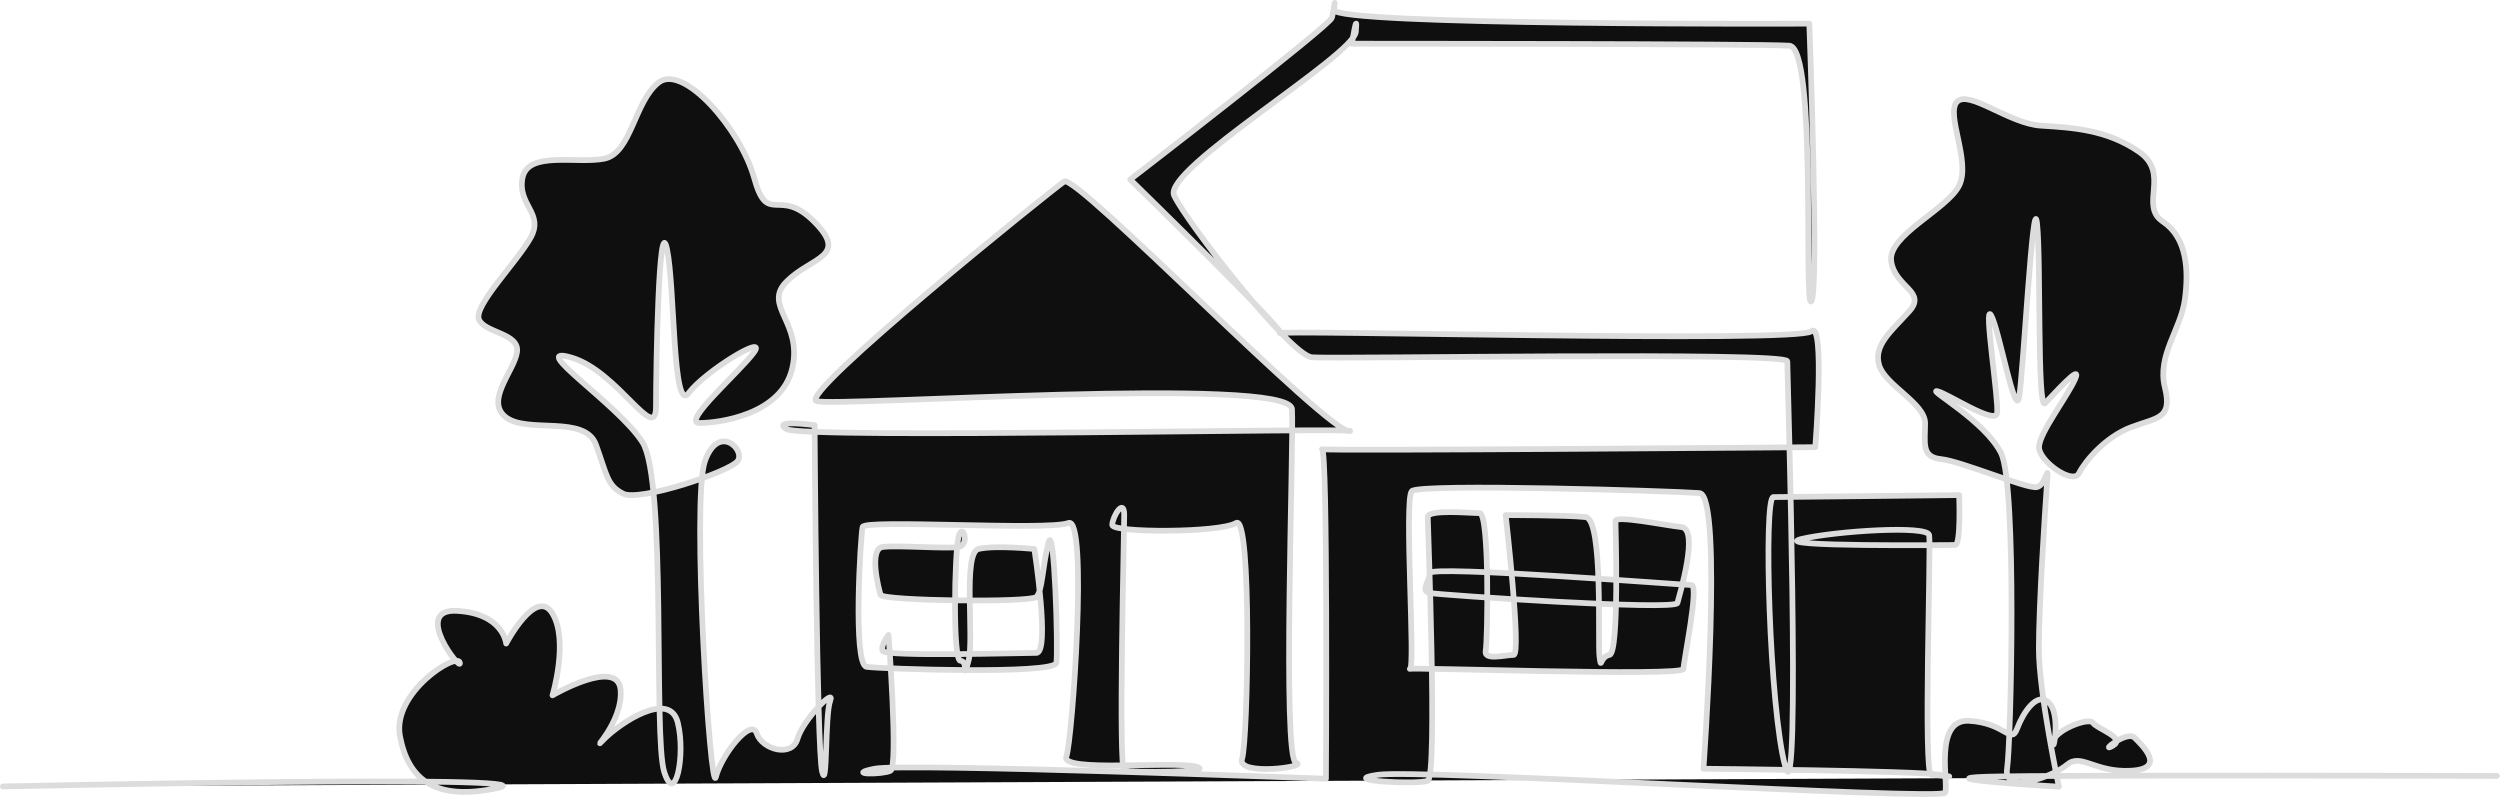
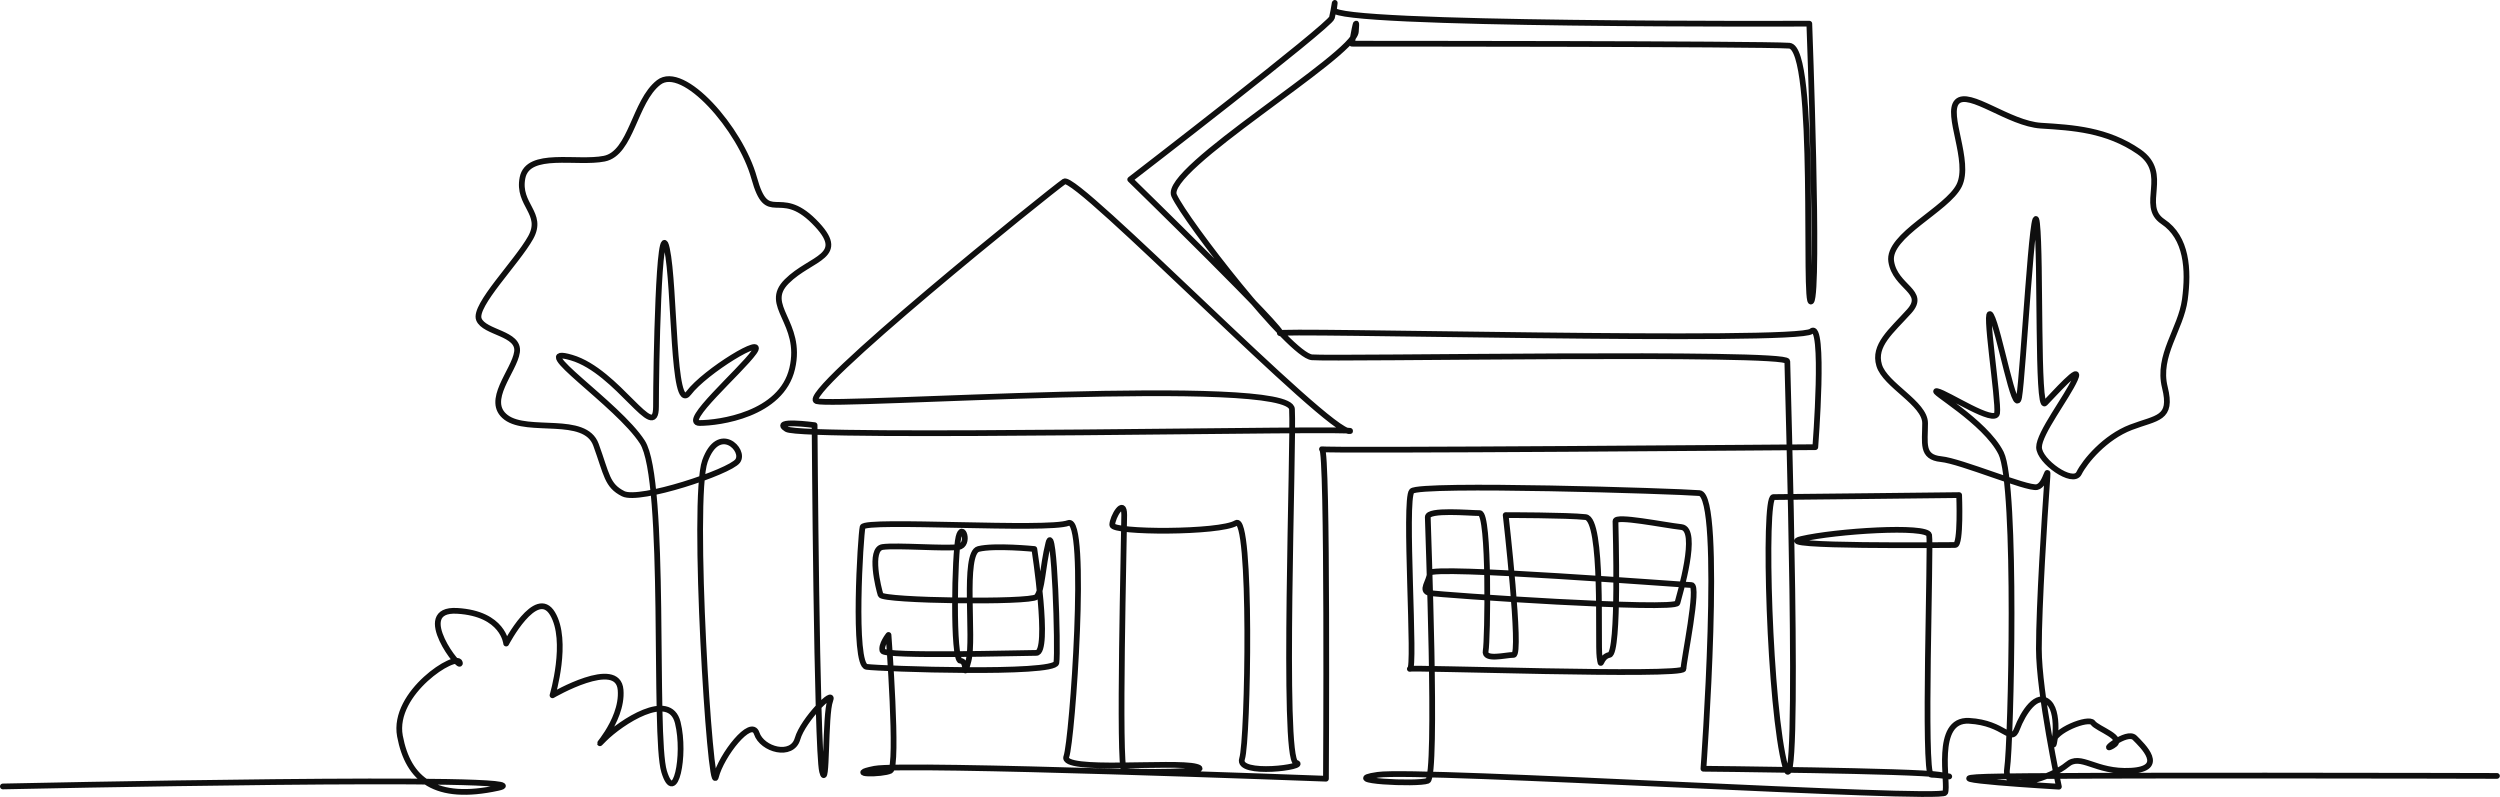
<svg xmlns="http://www.w3.org/2000/svg" version="1.1" id="Layer_2_00000071526216170783186610000015123100983282597052_" x="0px" y="0px" viewBox="0 0 3135.3 999.3" style="enable-background:new 0 0 3135.3 999.3;" xml:space="preserve">
-   <style type="text/css">
+   <defs id="defs1" />
+   <style type="text/css" id="style1">
	.st0{fill:#0F0F0F;stroke:#DCDCDC;stroke-width:7.2;stroke-linecap:round;stroke-linejoin:round;}
</style>
-   <g id="Layer_1-2">
-     <path class="st0" d="M3.6,986.3c0,0,699.6-15.3,621,1.8c-78.6,17.1-112.7-10.2-123-64.9c-10.2-54.7,71.7-105.9,75.1-92.2   c3.4,13.7-61.5-68.3-3.4-64.9s61.5,41,61.5,41s37.6-71.7,58.1-37.6s0,102.5,0,102.5s82-47.8,85.4-6.8c3.4,41-41,82-20.5,61.5   c20.5-20.5,82-61.5,92.2-20.5c10.2,41-3.4,105.9-17.1,61.5c-13.7-44.4,3.4-365.5-27.3-413.3c-30.7-47.8-146.9-123-88.8-105.9   c58.1,17.1,105.9,109.3,105.9,61.5s3.4-245.9,13.7-198.1s6.8,208.4,27.3,181c20.5-27.3,99.1-75.1,82-51.2s-92.2,88.8-68.3,88.8   s102.5-10.2,116.1-68.3c13.7-58.1-37.6-78.6-6.8-109.3c30.7-30.7,78.6-30.7,34.2-75.1c-44.4-44.4-58.1,6.8-75.1-54.6   S856.9,79.5,826.1,103.4c-30.7,23.9-34.2,88.8-68.3,95.6s-95.6-10.2-102.5,23.9c-6.8,34.2,27.3,44.4,10.2,75.1   c-17.1,30.7-71.7,85.4-64.9,102.5c6.8,17.1,51.2,17.1,47.8,41c-3.4,23.9-41,61.5-13.7,82c27.3,20.5,99-3.4,112.7,34.2   c13.7,37.6,13.7,51.2,34.2,61.5c20.5,10.2,133.2-27.3,143.5-41c10.2-13.7-23.9-47.8-41,0c-17.1,47.8,6.8,423.5,13.7,396.2   c6.8-27.3,44.4-75.2,51.2-54.7c6.8,20.5,44.4,30.7,51.2,6.8c6.8-23.9,47.8-64.9,41-47.8s-3.4,116.1-10.2,88.8   c-6.8-27.3-9.4-434.3-9.4-434.3s-55.1-7.5-35.1,5c20,12.5,731.4-2.5,706.4,2.5c-25.1,5-343.2-323.1-358.2-313.1   c-15,10-335.7,268-310.6,275.5c25.1,7.5,593.7-32.6,596.2,10c2.5,42.6-12.5,438.4,5,443.4c17.5,5-75.2,17.5-67.6-5   c7.5-22.5,12.5-308.1-7.5-295.6c-20.1,12.5-155.3,12.5-155.3,2.5s15-35.1,15-12.5s-7.5,318.1,0,320.6c7.5,2.5,117.7,2.5,90.2-5   c-27.6-7.5-170.3,7.5-162.8-12.5c7.5-20,27.6-303.1,2.5-293.1c-25.1,10-255.5-5-258,5c-2.5,10-12.5,172.9,5,175.4   c17.5,2.5,235.5,10,238-5c2.5-15-2.5-180.4-10-150.3c-7.5,30-7.5,60.1-15,67.6s-192.9,5-195.4-2.5c-2.5-7.5-15-57.6,2.5-60.1   s80.2,2.5,95.2,0c15-2.5,5-32.6,0-12.5s-7.5,155.3,2.5,155.3s2.5,27.5,10,0c7.5-27.6-7.5-135.3,12.5-140.3c20-5,70.1,0,70.1,0   s20.1,130.3,2.5,130.3s-190.4,5-192.9-2.5s7.5-20,7.5-20s12.5,165.3,2.5,170.3c-10,5-57.6,5-20-2.5c37.6-7.5,566.1,12.5,566.1,12.5   s2.5-415.8-5-413.3c-7.5,2.5,618.7-2.5,618.7-2.5s12.5-160.3-5-145.3c-17.5,15-681.3-2.5-666.3,2.5c15,5-187.9-192.9-187.9-192.9   s250.5-192.9,253-202.9c2.5-10,5-30.1,2.5-10c-2.5,20,596.2,17.5,596.2,17.5s12.5,335.7,2.5,348.2c-10,12.5,7.5-318.1-27.6-320.6   c-35.1-2.5-548.6-2.5-548.6-2.5s7.5-45.1,5-15c-2.5,30.1-243,172.9-227.9,205.4c15,32.6,145.3,200.4,172.8,202.9   c27.6,2.5,596.2-7.5,596.2,5s17.5,581.2-2.5,508.5c-20-72.6-27.6-338.2-15-338.2s233-2.5,233-2.5s2.5,62.6-5,62.6   s-235.5,2.5-192.9-7.5s157.8-17.5,160.3-5c2.5,12.5-7.5,300.6,2.5,300.6s40.1,5,10,0c-30.1-5-295.6-7.5-295.6-7.5   s25.1-343.2-5-345.7c-30.1-2.5-350.7-12.5-360.7-2.5s5,225.4-2.5,223c-7.5-2.5,343.2,10,343.2,0s20-105.2,10-105.2   s-328.2-25-328.2-15s-12.5,22.5,0,25c12.5,2.5,308.1,22.5,310.6,12.5c2.5-10,27.6-92.7,5-95.2c-22.5-2.5-82.7-15-82.7-7.5   s5,165.3-7.5,167.8c-12.5,2.5-10,20-12.5,2.5c-2.5-17.5,5-172.8-17.5-175.3c-22.5-2.5-100.2-2.5-100.2-2.5s20,175.3,10,175.3   s-37.6,7.5-35.1-5c2.5-12.5,5-172.8-7.5-172.8s-65.1-5-65.1,5s12.5,325.6,0,330.7c-12.5,5-115.2,0-62.6-7.5   c52.6-7.5,706.4,32.6,711.4,22.5c5-10-15-92.7,30.1-90.2c45.1,2.5,52.6,30.1,60.1,10c7.5-20,25.1-47.6,40.1-32.6   c15,15,5,65.1,5,50.1s45.1-32.6,50.1-25s42.3,18.8,24.8,28.8c-17.5,10,17.5-20,27.6-10c10,10,40.3,38.8-4.8,41.3   c-45.1,2.5-62.6-22.6-80.2-7.5c-17.5,15-80.2,37.6-75.1,5c5-32.6,12.5-355.7-7.5-395.8c-20-40.1-92.7-80.2-80.1-77.7   c12.5,2.5,72.6,42.6,75.1,27.6c2.5-15-17.5-140.3-7.5-122.7c10,17.5,30.1,130.3,35.1,102.7c5-27.5,17.5-263,22.5-217.9   s0,235.5,10,225.4c10-10,47.6-52.6,37.6-30c-10,22.5-45.1,67.6-45.1,85.2s42.6,47.6,50.1,32.6c7.5-15,32.6-45.1,65.1-57.6   c32.6-12.5,52.6-10,42.6-50.1c-10-40.1,20-72.6,25.1-110.2c5-37.6,2.5-77.6-27.6-97.7s10-60.1-30.1-87.7s-82.7-30.1-122.7-32.6   c-40.1-2.5-90.2-45.1-105.2-30.1c-15,15,17.5,75.1,2.5,105.2c-15,30.1-90.2,62.6-85.2,95.2c5,32.6,45.1,37.6,22.5,62.6   c-22.5,25-45.1,42.6-37.6,67.6c7.5,25,57.6,47.6,57.6,72.6s-5,42.6,20,45.1c25.1,2.5,107.7,37.6,120.2,35.1   c12.5-2.5,15-37.6,12.5-2.5c-2.5,35.1-10,150.3-10,205.4s25.1,172.8,25.1,172.8s-172.9-10-90.2-12.5c82.7-2.5,639.6-1,639.6-1" />
+   <g id="Layer_1-2" style="fill:none;fill-opacity:1;stroke:#0f0f0f;stroke-opacity:1">
+     <path class="st0" d="M3.6,986.3c0,0,699.6-15.3,621,1.8c-78.6,17.1-112.7-10.2-123-64.9c-10.2-54.7,71.7-105.9,75.1-92.2   c3.4,13.7-61.5-68.3-3.4-64.9s61.5,41,61.5,41s37.6-71.7,58.1-37.6s0,102.5,0,102.5s82-47.8,85.4-6.8c3.4,41-41,82-20.5,61.5   c20.5-20.5,82-61.5,92.2-20.5c10.2,41-3.4,105.9-17.1,61.5c-13.7-44.4,3.4-365.5-27.3-413.3c-30.7-47.8-146.9-123-88.8-105.9   c58.1,17.1,105.9,109.3,105.9,61.5s3.4-245.9,13.7-198.1s6.8,208.4,27.3,181c20.5-27.3,99.1-75.1,82-51.2s-92.2,88.8-68.3,88.8   s102.5-10.2,116.1-68.3c13.7-58.1-37.6-78.6-6.8-109.3c30.7-30.7,78.6-30.7,34.2-75.1c-44.4-44.4-58.1,6.8-75.1-54.6   S856.9,79.5,826.1,103.4c-30.7,23.9-34.2,88.8-68.3,95.6s-95.6-10.2-102.5,23.9c-6.8,34.2,27.3,44.4,10.2,75.1   c-17.1,30.7-71.7,85.4-64.9,102.5c6.8,17.1,51.2,17.1,47.8,41c-3.4,23.9-41,61.5-13.7,82c27.3,20.5,99-3.4,112.7,34.2   c13.7,37.6,13.7,51.2,34.2,61.5c20.5,10.2,133.2-27.3,143.5-41c10.2-13.7-23.9-47.8-41,0c-17.1,47.8,6.8,423.5,13.7,396.2   c6.8-27.3,44.4-75.2,51.2-54.7c6.8,20.5,44.4,30.7,51.2,6.8c6.8-23.9,47.8-64.9,41-47.8s-3.4,116.1-10.2,88.8   c-6.8-27.3-9.4-434.3-9.4-434.3s-55.1-7.5-35.1,5c20,12.5,731.4-2.5,706.4,2.5c-25.1,5-343.2-323.1-358.2-313.1   c-15,10-335.7,268-310.6,275.5c25.1,7.5,593.7-32.6,596.2,10c2.5,42.6-12.5,438.4,5,443.4c17.5,5-75.2,17.5-67.6-5   c7.5-22.5,12.5-308.1-7.5-295.6c-20.1,12.5-155.3,12.5-155.3,2.5s15-35.1,15-12.5s-7.5,318.1,0,320.6c7.5,2.5,117.7,2.5,90.2-5   c-27.6-7.5-170.3,7.5-162.8-12.5c7.5-20,27.6-303.1,2.5-293.1c-25.1,10-255.5-5-258,5c-2.5,10-12.5,172.9,5,175.4   c17.5,2.5,235.5,10,238-5c2.5-15-2.5-180.4-10-150.3c-7.5,30-7.5,60.1-15,67.6s-192.9,5-195.4-2.5c-2.5-7.5-15-57.6,2.5-60.1   s80.2,2.5,95.2,0c15-2.5,5-32.6,0-12.5s-7.5,155.3,2.5,155.3s2.5,27.5,10,0c7.5-27.6-7.5-135.3,12.5-140.3c20-5,70.1,0,70.1,0   s20.1,130.3,2.5,130.3s-190.4,5-192.9-2.5s7.5-20,7.5-20s12.5,165.3,2.5,170.3c-10,5-57.6,5-20-2.5c37.6-7.5,566.1,12.5,566.1,12.5   s2.5-415.8-5-413.3c-7.5,2.5,618.7-2.5,618.7-2.5s12.5-160.3-5-145.3c-17.5,15-681.3-2.5-666.3,2.5c15,5-187.9-192.9-187.9-192.9   s250.5-192.9,253-202.9c2.5-10,5-30.1,2.5-10c-2.5,20,596.2,17.5,596.2,17.5s12.5,335.7,2.5,348.2c-10,12.5,7.5-318.1-27.6-320.6   c-35.1-2.5-548.6-2.5-548.6-2.5s7.5-45.1,5-15c-2.5,30.1-243,172.9-227.9,205.4c15,32.6,145.3,200.4,172.8,202.9   c27.6,2.5,596.2-7.5,596.2,5s17.5,581.2-2.5,508.5c-20-72.6-27.6-338.2-15-338.2s233-2.5,233-2.5s2.5,62.6-5,62.6   s-235.5,2.5-192.9-7.5s157.8-17.5,160.3-5c2.5,12.5-7.5,300.6,2.5,300.6s40.1,5,10,0c-30.1-5-295.6-7.5-295.6-7.5   s25.1-343.2-5-345.7c-30.1-2.5-350.7-12.5-360.7-2.5s5,225.4-2.5,223c-7.5-2.5,343.2,10,343.2,0s20-105.2,10-105.2   s-328.2-25-328.2-15s-12.5,22.5,0,25c12.5,2.5,308.1,22.5,310.6,12.5c2.5-10,27.6-92.7,5-95.2c-22.5-2.5-82.7-15-82.7-7.5   s5,165.3-7.5,167.8c-12.5,2.5-10,20-12.5,2.5c-2.5-17.5,5-172.8-17.5-175.3c-22.5-2.5-100.2-2.5-100.2-2.5s20,175.3,10,175.3   s-37.6,7.5-35.1-5c2.5-12.5,5-172.8-7.5-172.8s-65.1-5-65.1,5s12.5,325.6,0,330.7c-12.5,5-115.2,0-62.6-7.5   c52.6-7.5,706.4,32.6,711.4,22.5c5-10-15-92.7,30.1-90.2c45.1,2.5,52.6,30.1,60.1,10c7.5-20,25.1-47.6,40.1-32.6   c15,15,5,65.1,5,50.1s45.1-32.6,50.1-25s42.3,18.8,24.8,28.8c-17.5,10,17.5-20,27.6-10c10,10,40.3,38.8-4.8,41.3   c-45.1,2.5-62.6-22.6-80.2-7.5c-17.5,15-80.2,37.6-75.1,5c5-32.6,12.5-355.7-7.5-395.8c-20-40.1-92.7-80.2-80.1-77.7   c12.5,2.5,72.6,42.6,75.1,27.6c2.5-15-17.5-140.3-7.5-122.7c10,17.5,30.1,130.3,35.1,102.7c5-27.5,17.5-263,22.5-217.9   s0,235.5,10,225.4c10-10,47.6-52.6,37.6-30c-10,22.5-45.1,67.6-45.1,85.2s42.6,47.6,50.1,32.6c7.5-15,32.6-45.1,65.1-57.6   c32.6-12.5,52.6-10,42.6-50.1c-10-40.1,20-72.6,25.1-110.2c5-37.6,2.5-77.6-27.6-97.7s10-60.1-30.1-87.7s-82.7-30.1-122.7-32.6   c-40.1-2.5-90.2-45.1-105.2-30.1c-15,15,17.5,75.1,2.5,105.2c-15,30.1-90.2,62.6-85.2,95.2c5,32.6,45.1,37.6,22.5,62.6   c-22.5,25-45.1,42.6-37.6,67.6c7.5,25,57.6,47.6,57.6,72.6s-5,42.6,20,45.1c25.1,2.5,107.7,37.6,120.2,35.1   c12.5-2.5,15-37.6,12.5-2.5c-2.5,35.1-10,150.3-10,205.4s25.1,172.8,25.1,172.8s-172.9-10-90.2-12.5c82.7-2.5,639.6-1,639.6-1" id="path1" style="fill:none;fill-opacity:1;stroke:#0f0f0f;stroke-opacity:1" />
  </g>
</svg>
